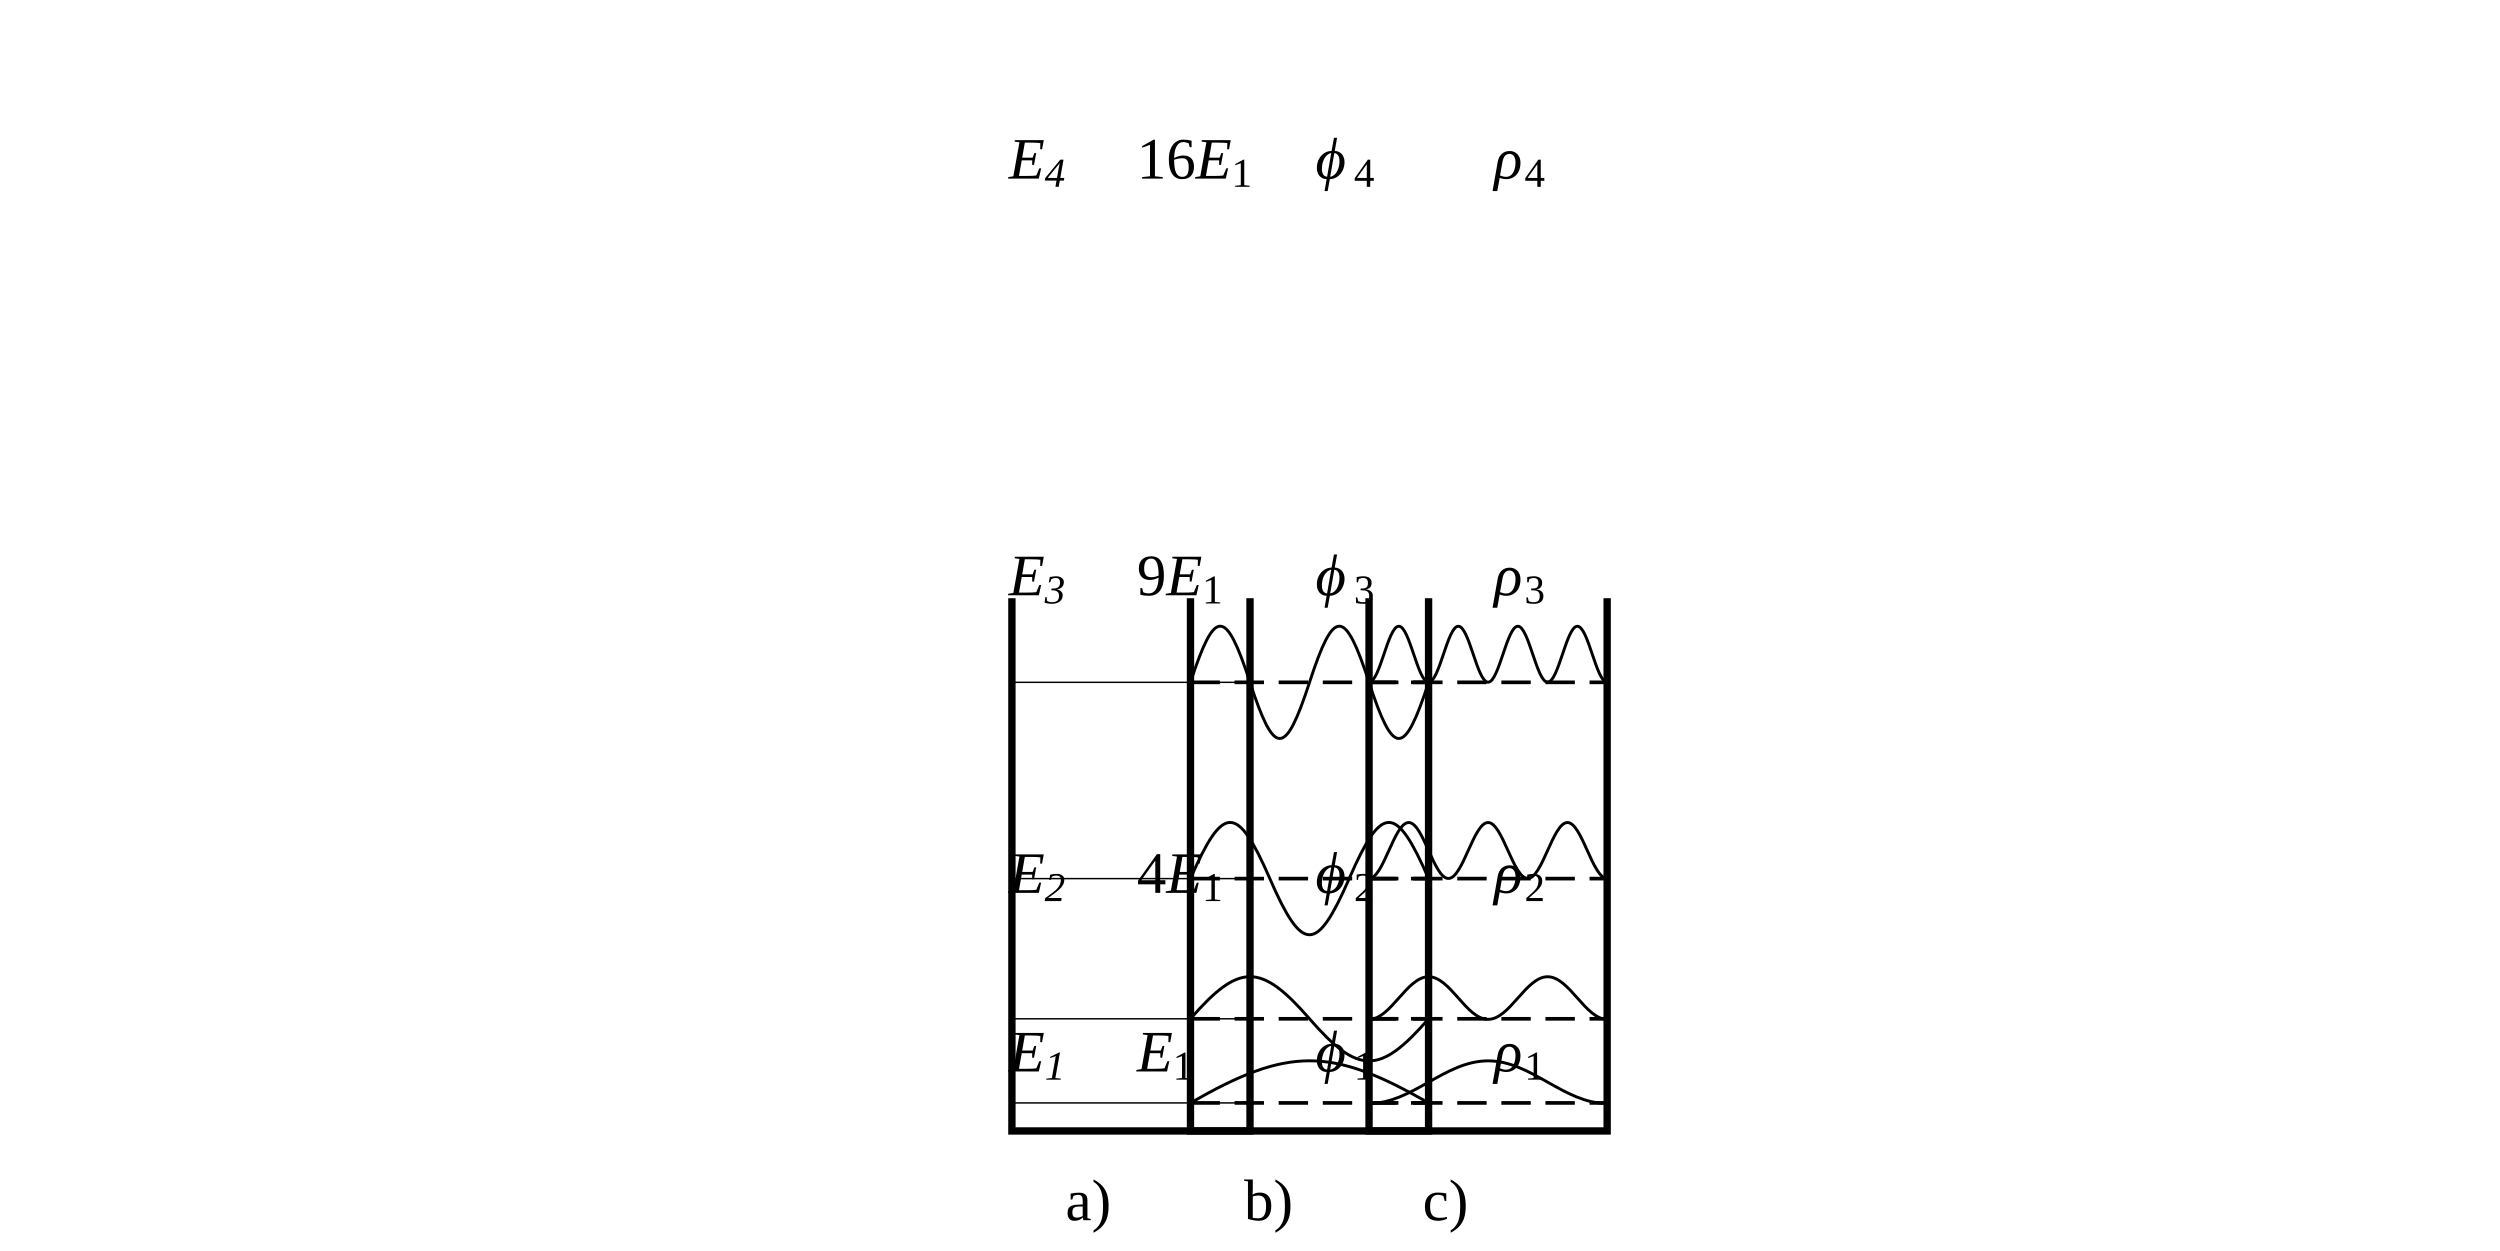
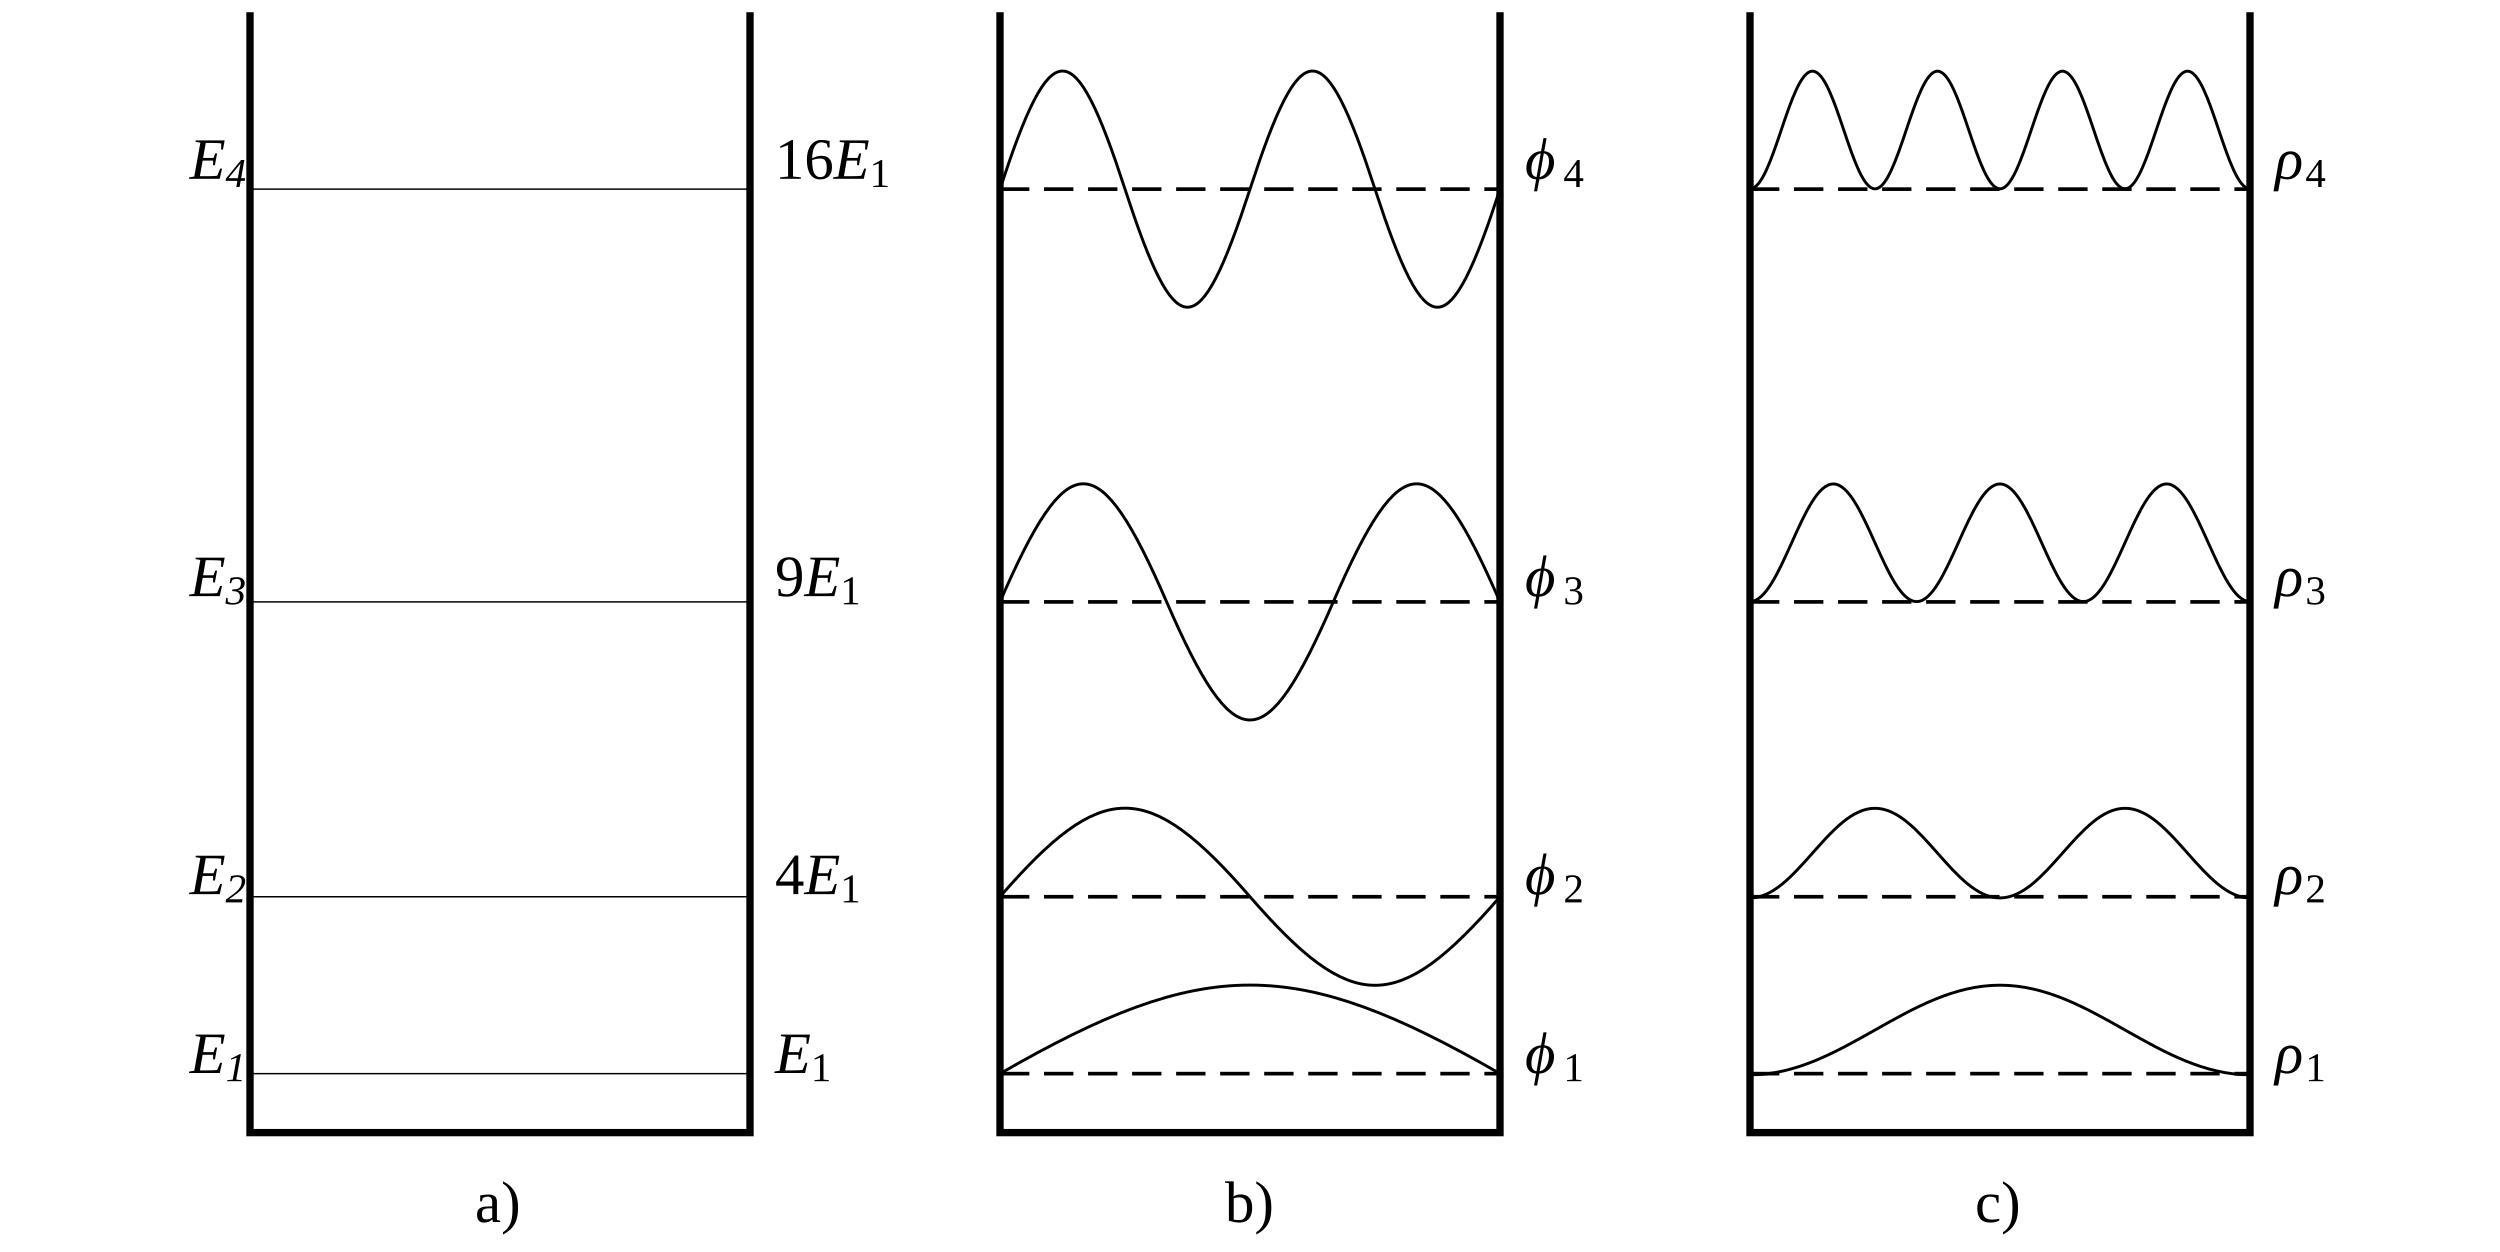
- <svg xmlns="http://www.w3.org/2000/svg" width="340.157pt" height="170.079pt" viewBox="0 -170.079 340.157 170.079">
+ <svg xmlns="http://www.w3.org/2000/svg" width="340.657pt" height="170.579pt" viewBox="0 -170.579 340.657 170.579">
  <g transform="scale(1, -1)">
    <g>
-       <path d="M 137.683 20.013 L 170.079 20.013 " fill="none" stroke-width="0.2" stroke="#000000" />
-       <path d="M 137.683 31.458 L 170.079 31.458 " fill="none" stroke-width="0.2" stroke="#000000" />
-       <path d="M 137.683 50.533 L 170.079 50.533 " fill="none" stroke-width="0.2" stroke="#000000" />
-       <path d="M 137.683 77.239 L 170.079 77.239 " fill="none" stroke-width="0.2" stroke="#000000" />
+       <path d="M 34.066 24.281 L 102.197 24.281 " fill="none" stroke-width="0.2" stroke="#000000" />
+       <path d="M 34.066 48.386 L 102.197 48.386 " fill="none" stroke-width="0.2" stroke="#000000" />
+       <path d="M 34.066 88.562 L 102.197 88.562 " fill="none" stroke-width="0.2" stroke="#000000" />
+       <path d="M 34.066 144.808 L 102.197 144.808 " fill="none" stroke-width="0.2" stroke="#000000" />
    </g>
    <g>
-       <path d="M 161.98 20.013 L 194.376 20.013 " fill="none" stroke-width="0.5" stroke="#000000" stroke-dasharray="4,2" />
-       <path d="M 161.98 31.458 L 194.376 31.458 " fill="none" stroke-width="0.5" stroke="#000000" stroke-dasharray="4,2" />
-       <path d="M 161.98 50.533 L 194.376 50.533 " fill="none" stroke-width="0.5" stroke="#000000" stroke-dasharray="4,2" />
-       <path d="M 161.98 77.239 L 194.376 77.239 " fill="none" stroke-width="0.5" stroke="#000000" stroke-dasharray="4,2" />
-       <path d="M 161.98 20.013 C 175.262 27.653, 181.093 27.653, 194.376 20.013 " fill="none" stroke-width="0.4" stroke="#000000" />
-       <path d="M 161.98 31.458 C 168.621 39.098, 171.537 39.098, 178.178 31.458 C 184.819 23.819, 187.735 23.819, 194.376 31.458 " fill="none" stroke-width="0.4" stroke="#000000" />
-       <path d="M 161.98 50.533 C 166.407 60.72, 168.35 60.72, 172.777 50.533 C 177.204 40.347, 179.148 40.347, 183.575 50.533 " fill="none" stroke-width="0.4" stroke="#000000" />
-       <path d="M 183.575 50.533 C 188.002 60.72, 189.945 60.72, 194.372 50.533 " fill="none" stroke-width="0.4" stroke="#000000" />
-       <path d="M 161.98 77.239 C 165.3 87.425, 166.758 87.425, 170.079 77.239 C 173.399 67.053, 174.857 67.053, 178.178 77.239 C 181.498 87.425, 182.956 87.425, 186.277 77.239 C 189.597 67.053, 191.055 67.053, 194.376 77.239 " fill="none" stroke-width="0.4" stroke="#000000" />
+       <path d="M 136.263 24.281 L 204.394 24.281 " fill="none" stroke-width="0.5" stroke="#000000" stroke-dasharray="4,2" />
+       <path d="M 136.263 48.386 L 204.394 48.386 " fill="none" stroke-width="0.5" stroke="#000000" stroke-dasharray="4,2" />
+       <path d="M 136.263 88.562 L 204.394 88.562 " fill="none" stroke-width="0.5" stroke="#000000" stroke-dasharray="4,2" />
+       <path d="M 136.263 144.808 L 204.394 144.808 " fill="none" stroke-width="0.5" stroke="#000000" stroke-dasharray="4,2" />
+       <path d="M 136.263 24.281 C 164.197 40.371, 176.461 40.371, 204.394 24.281 " fill="none" stroke-width="0.4" stroke="#000000" />
+       <path d="M 136.263 48.386 C 150.23 64.477, 156.362 64.477, 170.329 48.386 C 184.296 32.296, 190.428 32.296, 204.394 48.386 " fill="none" stroke-width="0.4" stroke="#000000" />
+       <path d="M 136.263 88.562 C 145.573 110.016, 149.661 110.016, 158.971 88.562 C 168.282 67.108, 172.369 67.108, 181.679 88.562 " fill="none" stroke-width="0.4" stroke="#000000" />
+       <path d="M 181.679 88.562 C 190.99 110.016, 195.077 110.016, 204.388 88.562 " fill="none" stroke-width="0.4" stroke="#000000" />
+       <path d="M 136.263 144.808 C 143.246 166.262, 146.312 166.262, 153.296 144.808 C 160.279 123.354, 163.345 123.354, 170.329 144.808 C 177.312 166.262, 180.378 166.262, 187.362 144.808 C 194.345 123.354, 197.411 123.354, 204.394 144.808 " fill="none" stroke-width="0.4" stroke="#000000" />
    </g>
    <g>
-       <path d="M 186.277 20.013 L 218.673 20.013 " fill="none" stroke-width="0.5" stroke="#000000" stroke-dasharray="4,2" />
-       <path d="M 186.277 31.458 L 218.673 31.458 " fill="none" stroke-width="0.5" stroke="#000000" stroke-dasharray="4,2" />
-       <path d="M 186.277 50.533 L 218.673 50.533 " fill="none" stroke-width="0.5" stroke="#000000" stroke-dasharray="4,2" />
-       <path d="M 186.277 77.239 L 218.673 77.239 " fill="none" stroke-width="0.5" stroke="#000000" stroke-dasharray="4,2" />
-       <path d="M 186.277 19.937 C 192.189 19.937, 196.562 25.736, 202.475 25.736 C 208.387 25.736, 212.76 19.937, 218.673 19.937 " fill="none" stroke-width="0.4" stroke="#000000" />
-       <path d="M 186.277 31.382 C 189.233 31.382, 191.42 37.181, 194.376 37.181 C 197.332 37.181, 199.519 31.382, 202.475 31.382 C 205.431 31.382, 207.618 37.181, 210.574 37.181 C 213.53 37.181, 215.717 31.382, 218.673 31.382 " fill="none" stroke-width="0.4" stroke="#000000" />
-       <path d="M 186.277 50.553 C 188.247 50.553, 189.705 58.163, 191.676 58.163 C 193.646 58.163, 195.104 50.553, 197.074 50.553 C 199.045 50.553, 200.503 58.163, 202.473 58.163 C 204.444 58.163, 205.901 50.553, 207.872 50.553 C 209.842 50.553, 211.3 58.163, 213.271 58.163 C 215.241 58.163, 216.699 50.553, 218.669 50.553 " fill="none" stroke-width="0.4" stroke="#000000" />
-       <path d="M 186.277 77.258 C 187.755 77.258, 188.848 84.869, 190.326 84.869 C 191.804 84.869, 192.898 77.258, 194.376 77.258 C 195.854 77.258, 196.947 84.869, 198.425 84.869 C 199.903 84.869, 200.997 77.258, 202.475 77.258 C 203.953 77.258, 205.046 84.869, 206.524 84.869 C 208.002 84.869, 209.096 77.258, 210.574 77.258 C 212.052 77.258, 213.145 84.869, 214.623 84.869 C 216.101 84.869, 217.195 77.258, 218.673 77.258 " fill="none" stroke-width="0.4" stroke="#000000" />
+       <path d="M 238.46 24.281 L 306.592 24.281 " fill="none" stroke-width="0.5" stroke="#000000" stroke-dasharray="4,2" />
+       <path d="M 238.46 48.386 L 306.592 48.386 " fill="none" stroke-width="0.5" stroke="#000000" stroke-dasharray="4,2" />
+       <path d="M 238.46 88.562 L 306.592 88.562 " fill="none" stroke-width="0.5" stroke="#000000" stroke-dasharray="4,2" />
+       <path d="M 238.46 144.808 L 306.592 144.808 " fill="none" stroke-width="0.5" stroke="#000000" stroke-dasharray="4,2" />
+       <path d="M 238.46 24.12 C 250.894 24.12, 260.092 36.334, 272.526 36.334 C 284.96 36.334, 294.158 24.12, 306.592 24.12 " fill="none" stroke-width="0.4" stroke="#000000" />
+       <path d="M 238.46 48.225 C 244.677 48.225, 249.276 60.439, 255.493 60.439 C 261.71 60.439, 266.309 48.225, 272.526 48.225 C 278.743 48.225, 283.342 60.439, 289.559 60.439 C 295.776 60.439, 300.375 48.225, 306.592 48.225 " fill="none" stroke-width="0.4" stroke="#000000" />
+       <path d="M 238.46 88.602 C 242.604 88.602, 245.67 104.632, 249.814 104.632 C 253.959 104.632, 257.024 88.602, 261.168 88.602 C 265.313 88.602, 268.378 104.632, 272.523 104.632 C 276.667 104.632, 279.732 88.602, 283.877 88.602 C 288.021 88.602, 291.087 104.632, 295.231 104.632 C 299.375 104.632, 302.441 88.602, 306.585 88.602 " fill="none" stroke-width="0.4" stroke="#000000" />
+       <path d="M 238.46 144.848 C 241.569 144.848, 243.868 160.878, 246.977 160.878 C 250.085 160.878, 252.385 144.848, 255.493 144.848 C 258.602 144.848, 260.901 160.878, 264.01 160.878 C 267.118 160.878, 269.417 144.848, 272.526 144.848 C 275.634 144.848, 277.934 160.878, 281.042 160.878 C 284.151 160.878, 286.45 144.848, 289.559 144.848 C 292.667 144.848, 294.967 160.878, 298.075 160.878 C 301.184 160.878, 303.483 144.848, 306.592 144.848 " fill="none" stroke-width="0.4" stroke="#000000" />
    </g>
    <g>
-       <path d="M 137.683 88.684 L 137.683 16.198 L 170.079 16.198 L 170.079 88.684 " fill="none" stroke-width="1" stroke="#000000" />
+       <path d="M 34.066 168.914 L 34.066 16.246 L 102.197 16.246 L 102.197 168.914 " fill="none" stroke-width="1" stroke="#000000" />
    </g>
    <g>
-       <path d="M 161.98 88.684 L 161.98 16.198 L 194.376 16.198 L 194.376 88.684 " fill="none" stroke-width="1" stroke="#000000" />
+       <path d="M 136.263 168.914 L 136.263 16.246 L 204.394 16.246 L 204.394 168.914 " fill="none" stroke-width="1" stroke="#000000" />
    </g>
    <g>
-       <path d="M 186.277 88.684 L 186.277 16.198 L 218.673 16.198 L 218.673 88.684 " fill="none" stroke-width="1" stroke="#000000" />
+       <path d="M 238.46 168.914 L 238.46 16.246 L 306.592 16.246 L 306.592 168.914 " fill="none" stroke-width="1" stroke="#000000" />
    </g>
-     <text x="154.691" y="-145.782" transform="scale(1, -1)" text-anchor="start" fill="#000000" font-size="8" font-family="'Times New Roman', Times, 'Liberation Serif', 'Nimbus Roman', serif" font-style="normal" font-weight="normal">16</text>
-     <text x="162.691" y="-145.782" transform="scale(1, -1)" text-anchor="start" fill="#000000" font-size="8" font-family="'Times New Roman', Times, 'Liberation Serif', 'Nimbus Roman', serif" font-style="italic" font-weight="normal">E</text>
-     <text x="167.579" y="-144.662" transform="scale(1, -1)" text-anchor="start" fill="#000000" font-size="5.6" font-family="'Times New Roman', Times, 'Liberation Serif', 'Nimbus Roman', serif" font-style="normal" font-weight="normal">1</text>
-     <text x="178.988" y="-145.782" transform="scale(1, -1)" text-anchor="start" fill="#000000" font-size="8" font-family="'Times New Roman', Times, 'Liberation Serif', 'Nimbus Roman', serif" font-style="italic" font-weight="normal">ϕ</text>
-     <text x="184.22" y="-144.662" transform="scale(1, -1)" text-anchor="start" fill="#000000" font-size="5.6" font-family="'Times New Roman', Times, 'Liberation Serif', 'Nimbus Roman', serif" font-style="normal" font-weight="normal">4</text>
-     <text x="203.285" y="-145.782" transform="scale(1, -1)" text-anchor="start" fill="#000000" font-size="8" font-family="'Times New Roman', Times, 'Liberation Serif', 'Nimbus Roman', serif" font-style="italic" font-weight="normal">ρ</text>
-     <text x="207.421" y="-144.662" transform="scale(1, -1)" text-anchor="start" fill="#000000" font-size="5.6" font-family="'Times New Roman', Times, 'Liberation Serif', 'Nimbus Roman', serif" font-style="normal" font-weight="normal">4</text>
-     <text x="154.691" y="-89.089" transform="scale(1, -1)" text-anchor="start" fill="#000000" font-size="8" font-family="'Times New Roman', Times, 'Liberation Serif', 'Nimbus Roman', serif" font-style="normal" font-weight="normal">9</text>
-     <text x="158.691" y="-89.089" transform="scale(1, -1)" text-anchor="start" fill="#000000" font-size="8" font-family="'Times New Roman', Times, 'Liberation Serif', 'Nimbus Roman', serif" font-style="italic" font-weight="normal">E</text>
-     <text x="163.579" y="-87.969" transform="scale(1, -1)" text-anchor="start" fill="#000000" font-size="5.6" font-family="'Times New Roman', Times, 'Liberation Serif', 'Nimbus Roman', serif" font-style="normal" font-weight="normal">1</text>
-     <text x="178.988" y="-89.089" transform="scale(1, -1)" text-anchor="start" fill="#000000" font-size="8" font-family="'Times New Roman', Times, 'Liberation Serif', 'Nimbus Roman', serif" font-style="italic" font-weight="normal">ϕ</text>
-     <text x="184.22" y="-87.969" transform="scale(1, -1)" text-anchor="start" fill="#000000" font-size="5.6" font-family="'Times New Roman', Times, 'Liberation Serif', 'Nimbus Roman', serif" font-style="normal" font-weight="normal">3</text>
-     <text x="203.285" y="-89.089" transform="scale(1, -1)" text-anchor="start" fill="#000000" font-size="8" font-family="'Times New Roman', Times, 'Liberation Serif', 'Nimbus Roman', serif" font-style="italic" font-weight="normal">ρ</text>
-     <text x="207.421" y="-87.969" transform="scale(1, -1)" text-anchor="start" fill="#000000" font-size="5.6" font-family="'Times New Roman', Times, 'Liberation Serif', 'Nimbus Roman', serif" font-style="normal" font-weight="normal">3</text>
-     <text x="154.691" y="-48.594" transform="scale(1, -1)" text-anchor="start" fill="#000000" font-size="8" font-family="'Times New Roman', Times, 'Liberation Serif', 'Nimbus Roman', serif" font-style="normal" font-weight="normal">4</text>
-     <text x="158.691" y="-48.594" transform="scale(1, -1)" text-anchor="start" fill="#000000" font-size="8" font-family="'Times New Roman', Times, 'Liberation Serif', 'Nimbus Roman', serif" font-style="italic" font-weight="normal">E</text>
-     <text x="163.579" y="-47.474" transform="scale(1, -1)" text-anchor="start" fill="#000000" font-size="5.6" font-family="'Times New Roman', Times, 'Liberation Serif', 'Nimbus Roman', serif" font-style="normal" font-weight="normal">1</text>
-     <text x="178.988" y="-48.594" transform="scale(1, -1)" text-anchor="start" fill="#000000" font-size="8" font-family="'Times New Roman', Times, 'Liberation Serif', 'Nimbus Roman', serif" font-style="italic" font-weight="normal">ϕ</text>
-     <text x="184.22" y="-47.474" transform="scale(1, -1)" text-anchor="start" fill="#000000" font-size="5.6" font-family="'Times New Roman', Times, 'Liberation Serif', 'Nimbus Roman', serif" font-style="normal" font-weight="normal">2</text>
-     <text x="203.285" y="-48.594" transform="scale(1, -1)" text-anchor="start" fill="#000000" font-size="8" font-family="'Times New Roman', Times, 'Liberation Serif', 'Nimbus Roman', serif" font-style="italic" font-weight="normal">ρ</text>
-     <text x="207.421" y="-47.474" transform="scale(1, -1)" text-anchor="start" fill="#000000" font-size="5.6" font-family="'Times New Roman', Times, 'Liberation Serif', 'Nimbus Roman', serif" font-style="normal" font-weight="normal">2</text>
-     <text x="154.691" y="-24.297" transform="scale(1, -1)" text-anchor="start" fill="#000000" font-size="8" font-family="'Times New Roman', Times, 'Liberation Serif', 'Nimbus Roman', serif" font-style="italic" font-weight="normal">E</text>
-     <text x="159.579" y="-23.177" transform="scale(1, -1)" text-anchor="start" fill="#000000" font-size="5.6" font-family="'Times New Roman', Times, 'Liberation Serif', 'Nimbus Roman', serif" font-style="normal" font-weight="normal">1</text>
-     <text x="178.988" y="-24.297" transform="scale(1, -1)" text-anchor="start" fill="#000000" font-size="8" font-family="'Times New Roman', Times, 'Liberation Serif', 'Nimbus Roman', serif" font-style="italic" font-weight="normal">ϕ</text>
-     <text x="184.22" y="-23.177" transform="scale(1, -1)" text-anchor="start" fill="#000000" font-size="5.6" font-family="'Times New Roman', Times, 'Liberation Serif', 'Nimbus Roman', serif" font-style="normal" font-weight="normal">1</text>
-     <text x="203.285" y="-24.297" transform="scale(1, -1)" text-anchor="start" fill="#000000" font-size="8" font-family="'Times New Roman', Times, 'Liberation Serif', 'Nimbus Roman', serif" font-style="italic" font-weight="normal">ρ</text>
-     <text x="207.421" y="-23.177" transform="scale(1, -1)" text-anchor="start" fill="#000000" font-size="5.6" font-family="'Times New Roman', Times, 'Liberation Serif', 'Nimbus Roman', serif" font-style="normal" font-weight="normal">1</text>
-     <text x="135.253" y="-24.297" transform="scale(1, -1)" text-anchor="start" fill="#000000" font-size="8" font-family="'Times New Roman', Times, 'Liberation Serif', 'Nimbus Roman', serif" font-style="normal" font-weight="normal"> </text>
-     <text x="137.253" y="-24.297" transform="scale(1, -1)" text-anchor="start" fill="#000000" font-size="8" font-family="'Times New Roman', Times, 'Liberation Serif', 'Nimbus Roman', serif" font-style="italic" font-weight="normal">E</text>
-     <text x="142.141" y="-23.177" transform="scale(1, -1)" text-anchor="start" fill="#000000" font-size="5.6" font-family="'Times New Roman', Times, 'Liberation Serif', 'Nimbus Roman', serif" font-style="italic" font-weight="normal">1</text>
-     <text x="135.253" y="-48.594" transform="scale(1, -1)" text-anchor="start" fill="#000000" font-size="8" font-family="'Times New Roman', Times, 'Liberation Serif', 'Nimbus Roman', serif" font-style="normal" font-weight="normal"> </text>
-     <text x="137.253" y="-48.594" transform="scale(1, -1)" text-anchor="start" fill="#000000" font-size="8" font-family="'Times New Roman', Times, 'Liberation Serif', 'Nimbus Roman', serif" font-style="italic" font-weight="normal">E</text>
-     <text x="142.141" y="-47.474" transform="scale(1, -1)" text-anchor="start" fill="#000000" font-size="5.6" font-family="'Times New Roman', Times, 'Liberation Serif', 'Nimbus Roman', serif" font-style="italic" font-weight="normal">2</text>
-     <text x="135.253" y="-89.089" transform="scale(1, -1)" text-anchor="start" fill="#000000" font-size="8" font-family="'Times New Roman', Times, 'Liberation Serif', 'Nimbus Roman', serif" font-style="normal" font-weight="normal"> </text>
-     <text x="137.253" y="-89.089" transform="scale(1, -1)" text-anchor="start" fill="#000000" font-size="8" font-family="'Times New Roman', Times, 'Liberation Serif', 'Nimbus Roman', serif" font-style="italic" font-weight="normal">E</text>
-     <text x="142.141" y="-87.969" transform="scale(1, -1)" text-anchor="start" fill="#000000" font-size="5.6" font-family="'Times New Roman', Times, 'Liberation Serif', 'Nimbus Roman', serif" font-style="italic" font-weight="normal">3</text>
-     <text x="135.253" y="-145.782" transform="scale(1, -1)" text-anchor="start" fill="#000000" font-size="8" font-family="'Times New Roman', Times, 'Liberation Serif', 'Nimbus Roman', serif" font-style="normal" font-weight="normal"> </text>
-     <text x="137.253" y="-145.782" transform="scale(1, -1)" text-anchor="start" fill="#000000" font-size="8" font-family="'Times New Roman', Times, 'Liberation Serif', 'Nimbus Roman', serif" font-style="italic" font-weight="normal">E</text>
-     <text x="142.141" y="-144.662" transform="scale(1, -1)" text-anchor="start" fill="#000000" font-size="5.6" font-family="'Times New Roman', Times, 'Liberation Serif', 'Nimbus Roman', serif" font-style="italic" font-weight="normal">4</text>
-     <text x="144.972" y="-4.049" transform="scale(1, -1)" text-anchor="start" fill="#000000" font-size="8" font-family="'Times New Roman', Times, 'Liberation Serif', 'Nimbus Roman', serif" font-style="normal" font-weight="normal">a)</text>
-     <text x="169.269" y="-4.049" transform="scale(1, -1)" text-anchor="start" fill="#000000" font-size="8" font-family="'Times New Roman', Times, 'Liberation Serif', 'Nimbus Roman', serif" font-style="normal" font-weight="normal">b)</text>
-     <text x="193.566" y="-4.049" transform="scale(1, -1)" text-anchor="start" fill="#000000" font-size="8" font-family="'Times New Roman', Times, 'Liberation Serif', 'Nimbus Roman', serif" font-style="normal" font-weight="normal">c)</text>
+     <text x="105.604" y="-146.21" transform="scale(1, -1)" text-anchor="start" fill="#000000" font-size="8" font-family="'Times New Roman', Times, 'Liberation Serif', 'Nimbus Roman', serif" font-style="normal" font-weight="normal">16</text>
+     <text x="113.604" y="-146.21" transform="scale(1, -1)" text-anchor="start" fill="#000000" font-size="8" font-family="'Times New Roman', Times, 'Liberation Serif', 'Nimbus Roman', serif" font-style="italic" font-weight="normal">E</text>
+     <text x="118.492" y="-145.09" transform="scale(1, -1)" text-anchor="start" fill="#000000" font-size="5.6" font-family="'Times New Roman', Times, 'Liberation Serif', 'Nimbus Roman', serif" font-style="normal" font-weight="normal">1</text>
+     <text x="207.801" y="-146.21" transform="scale(1, -1)" text-anchor="start" fill="#000000" font-size="8" font-family="'Times New Roman', Times, 'Liberation Serif', 'Nimbus Roman', serif" font-style="italic" font-weight="normal">ϕ</text>
+     <text x="213.033" y="-145.09" transform="scale(1, -1)" text-anchor="start" fill="#000000" font-size="5.6" font-family="'Times New Roman', Times, 'Liberation Serif', 'Nimbus Roman', serif" font-style="normal" font-weight="normal">4</text>
+     <text x="309.998" y="-146.21" transform="scale(1, -1)" text-anchor="start" fill="#000000" font-size="8" font-family="'Times New Roman', Times, 'Liberation Serif', 'Nimbus Roman', serif" font-style="italic" font-weight="normal">ρ</text>
+     <text x="314.134" y="-145.09" transform="scale(1, -1)" text-anchor="start" fill="#000000" font-size="5.6" font-family="'Times New Roman', Times, 'Liberation Serif', 'Nimbus Roman', serif" font-style="normal" font-weight="normal">4</text>
+     <text x="105.604" y="-89.351" transform="scale(1, -1)" text-anchor="start" fill="#000000" font-size="8" font-family="'Times New Roman', Times, 'Liberation Serif', 'Nimbus Roman', serif" font-style="normal" font-weight="normal">9</text>
+     <text x="109.604" y="-89.351" transform="scale(1, -1)" text-anchor="start" fill="#000000" font-size="8" font-family="'Times New Roman', Times, 'Liberation Serif', 'Nimbus Roman', serif" font-style="italic" font-weight="normal">E</text>
+     <text x="114.492" y="-88.231" transform="scale(1, -1)" text-anchor="start" fill="#000000" font-size="5.6" font-family="'Times New Roman', Times, 'Liberation Serif', 'Nimbus Roman', serif" font-style="normal" font-weight="normal">1</text>
+     <text x="207.801" y="-89.351" transform="scale(1, -1)" text-anchor="start" fill="#000000" font-size="8" font-family="'Times New Roman', Times, 'Liberation Serif', 'Nimbus Roman', serif" font-style="italic" font-weight="normal">ϕ</text>
+     <text x="213.033" y="-88.231" transform="scale(1, -1)" text-anchor="start" fill="#000000" font-size="5.6" font-family="'Times New Roman', Times, 'Liberation Serif', 'Nimbus Roman', serif" font-style="normal" font-weight="normal">3</text>
+     <text x="309.998" y="-89.351" transform="scale(1, -1)" text-anchor="start" fill="#000000" font-size="8" font-family="'Times New Roman', Times, 'Liberation Serif', 'Nimbus Roman', serif" font-style="italic" font-weight="normal">ρ</text>
+     <text x="314.134" y="-88.231" transform="scale(1, -1)" text-anchor="start" fill="#000000" font-size="5.6" font-family="'Times New Roman', Times, 'Liberation Serif', 'Nimbus Roman', serif" font-style="normal" font-weight="normal">3</text>
+     <text x="105.604" y="-48.737" transform="scale(1, -1)" text-anchor="start" fill="#000000" font-size="8" font-family="'Times New Roman', Times, 'Liberation Serif', 'Nimbus Roman', serif" font-style="normal" font-weight="normal">4</text>
+     <text x="109.604" y="-48.737" transform="scale(1, -1)" text-anchor="start" fill="#000000" font-size="8" font-family="'Times New Roman', Times, 'Liberation Serif', 'Nimbus Roman', serif" font-style="italic" font-weight="normal">E</text>
+     <text x="114.492" y="-47.617" transform="scale(1, -1)" text-anchor="start" fill="#000000" font-size="5.6" font-family="'Times New Roman', Times, 'Liberation Serif', 'Nimbus Roman', serif" font-style="normal" font-weight="normal">1</text>
+     <text x="207.801" y="-48.737" transform="scale(1, -1)" text-anchor="start" fill="#000000" font-size="8" font-family="'Times New Roman', Times, 'Liberation Serif', 'Nimbus Roman', serif" font-style="italic" font-weight="normal">ϕ</text>
+     <text x="213.033" y="-47.617" transform="scale(1, -1)" text-anchor="start" fill="#000000" font-size="5.6" font-family="'Times New Roman', Times, 'Liberation Serif', 'Nimbus Roman', serif" font-style="normal" font-weight="normal">2</text>
+     <text x="309.998" y="-48.737" transform="scale(1, -1)" text-anchor="start" fill="#000000" font-size="8" font-family="'Times New Roman', Times, 'Liberation Serif', 'Nimbus Roman', serif" font-style="italic" font-weight="normal">ρ</text>
+     <text x="314.134" y="-47.617" transform="scale(1, -1)" text-anchor="start" fill="#000000" font-size="5.6" font-family="'Times New Roman', Times, 'Liberation Serif', 'Nimbus Roman', serif" font-style="normal" font-weight="normal">2</text>
+     <text x="105.604" y="-24.368" transform="scale(1, -1)" text-anchor="start" fill="#000000" font-size="8" font-family="'Times New Roman', Times, 'Liberation Serif', 'Nimbus Roman', serif" font-style="italic" font-weight="normal">E</text>
+     <text x="110.492" y="-23.248" transform="scale(1, -1)" text-anchor="start" fill="#000000" font-size="5.6" font-family="'Times New Roman', Times, 'Liberation Serif', 'Nimbus Roman', serif" font-style="normal" font-weight="normal">1</text>
+     <text x="207.801" y="-24.368" transform="scale(1, -1)" text-anchor="start" fill="#000000" font-size="8" font-family="'Times New Roman', Times, 'Liberation Serif', 'Nimbus Roman', serif" font-style="italic" font-weight="normal">ϕ</text>
+     <text x="213.033" y="-23.248" transform="scale(1, -1)" text-anchor="start" fill="#000000" font-size="5.6" font-family="'Times New Roman', Times, 'Liberation Serif', 'Nimbus Roman', serif" font-style="normal" font-weight="normal">1</text>
+     <text x="309.998" y="-24.368" transform="scale(1, -1)" text-anchor="start" fill="#000000" font-size="8" font-family="'Times New Roman', Times, 'Liberation Serif', 'Nimbus Roman', serif" font-style="italic" font-weight="normal">ρ</text>
+     <text x="314.134" y="-23.248" transform="scale(1, -1)" text-anchor="start" fill="#000000" font-size="5.6" font-family="'Times New Roman', Times, 'Liberation Serif', 'Nimbus Roman', serif" font-style="normal" font-weight="normal">1</text>
+     <text x="23.846" y="-24.368" transform="scale(1, -1)" text-anchor="start" fill="#000000" font-size="8" font-family="'Times New Roman', Times, 'Liberation Serif', 'Nimbus Roman', serif" font-style="normal" font-weight="normal"> </text>
+     <text x="25.846" y="-24.368" transform="scale(1, -1)" text-anchor="start" fill="#000000" font-size="8" font-family="'Times New Roman', Times, 'Liberation Serif', 'Nimbus Roman', serif" font-style="italic" font-weight="normal">E</text>
+     <text x="30.734" y="-23.248" transform="scale(1, -1)" text-anchor="start" fill="#000000" font-size="5.6" font-family="'Times New Roman', Times, 'Liberation Serif', 'Nimbus Roman', serif" font-style="italic" font-weight="normal">1</text>
+     <text x="23.846" y="-48.737" transform="scale(1, -1)" text-anchor="start" fill="#000000" font-size="8" font-family="'Times New Roman', Times, 'Liberation Serif', 'Nimbus Roman', serif" font-style="normal" font-weight="normal"> </text>
+     <text x="25.846" y="-48.737" transform="scale(1, -1)" text-anchor="start" fill="#000000" font-size="8" font-family="'Times New Roman', Times, 'Liberation Serif', 'Nimbus Roman', serif" font-style="italic" font-weight="normal">E</text>
+     <text x="30.734" y="-47.617" transform="scale(1, -1)" text-anchor="start" fill="#000000" font-size="5.6" font-family="'Times New Roman', Times, 'Liberation Serif', 'Nimbus Roman', serif" font-style="italic" font-weight="normal">2</text>
+     <text x="23.846" y="-89.351" transform="scale(1, -1)" text-anchor="start" fill="#000000" font-size="8" font-family="'Times New Roman', Times, 'Liberation Serif', 'Nimbus Roman', serif" font-style="normal" font-weight="normal"> </text>
+     <text x="25.846" y="-89.351" transform="scale(1, -1)" text-anchor="start" fill="#000000" font-size="8" font-family="'Times New Roman', Times, 'Liberation Serif', 'Nimbus Roman', serif" font-style="italic" font-weight="normal">E</text>
+     <text x="30.734" y="-88.231" transform="scale(1, -1)" text-anchor="start" fill="#000000" font-size="5.6" font-family="'Times New Roman', Times, 'Liberation Serif', 'Nimbus Roman', serif" font-style="italic" font-weight="normal">3</text>
+     <text x="23.846" y="-146.21" transform="scale(1, -1)" text-anchor="start" fill="#000000" font-size="8" font-family="'Times New Roman', Times, 'Liberation Serif', 'Nimbus Roman', serif" font-style="normal" font-weight="normal"> </text>
+     <text x="25.846" y="-146.21" transform="scale(1, -1)" text-anchor="start" fill="#000000" font-size="8" font-family="'Times New Roman', Times, 'Liberation Serif', 'Nimbus Roman', serif" font-style="italic" font-weight="normal">E</text>
+     <text x="30.734" y="-145.09" transform="scale(1, -1)" text-anchor="start" fill="#000000" font-size="5.6" font-family="'Times New Roman', Times, 'Liberation Serif', 'Nimbus Roman', serif" font-style="italic" font-weight="normal">4</text>
+     <text x="64.725" y="-4.061" transform="scale(1, -1)" text-anchor="start" fill="#000000" font-size="8" font-family="'Times New Roman', Times, 'Liberation Serif', 'Nimbus Roman', serif" font-style="normal" font-weight="normal">a)</text>
+     <text x="166.922" y="-4.061" transform="scale(1, -1)" text-anchor="start" fill="#000000" font-size="8" font-family="'Times New Roman', Times, 'Liberation Serif', 'Nimbus Roman', serif" font-style="normal" font-weight="normal">b)</text>
+     <text x="269.119" y="-4.061" transform="scale(1, -1)" text-anchor="start" fill="#000000" font-size="8" font-family="'Times New Roman', Times, 'Liberation Serif', 'Nimbus Roman', serif" font-style="normal" font-weight="normal">c)</text>
  </g>
</svg>
